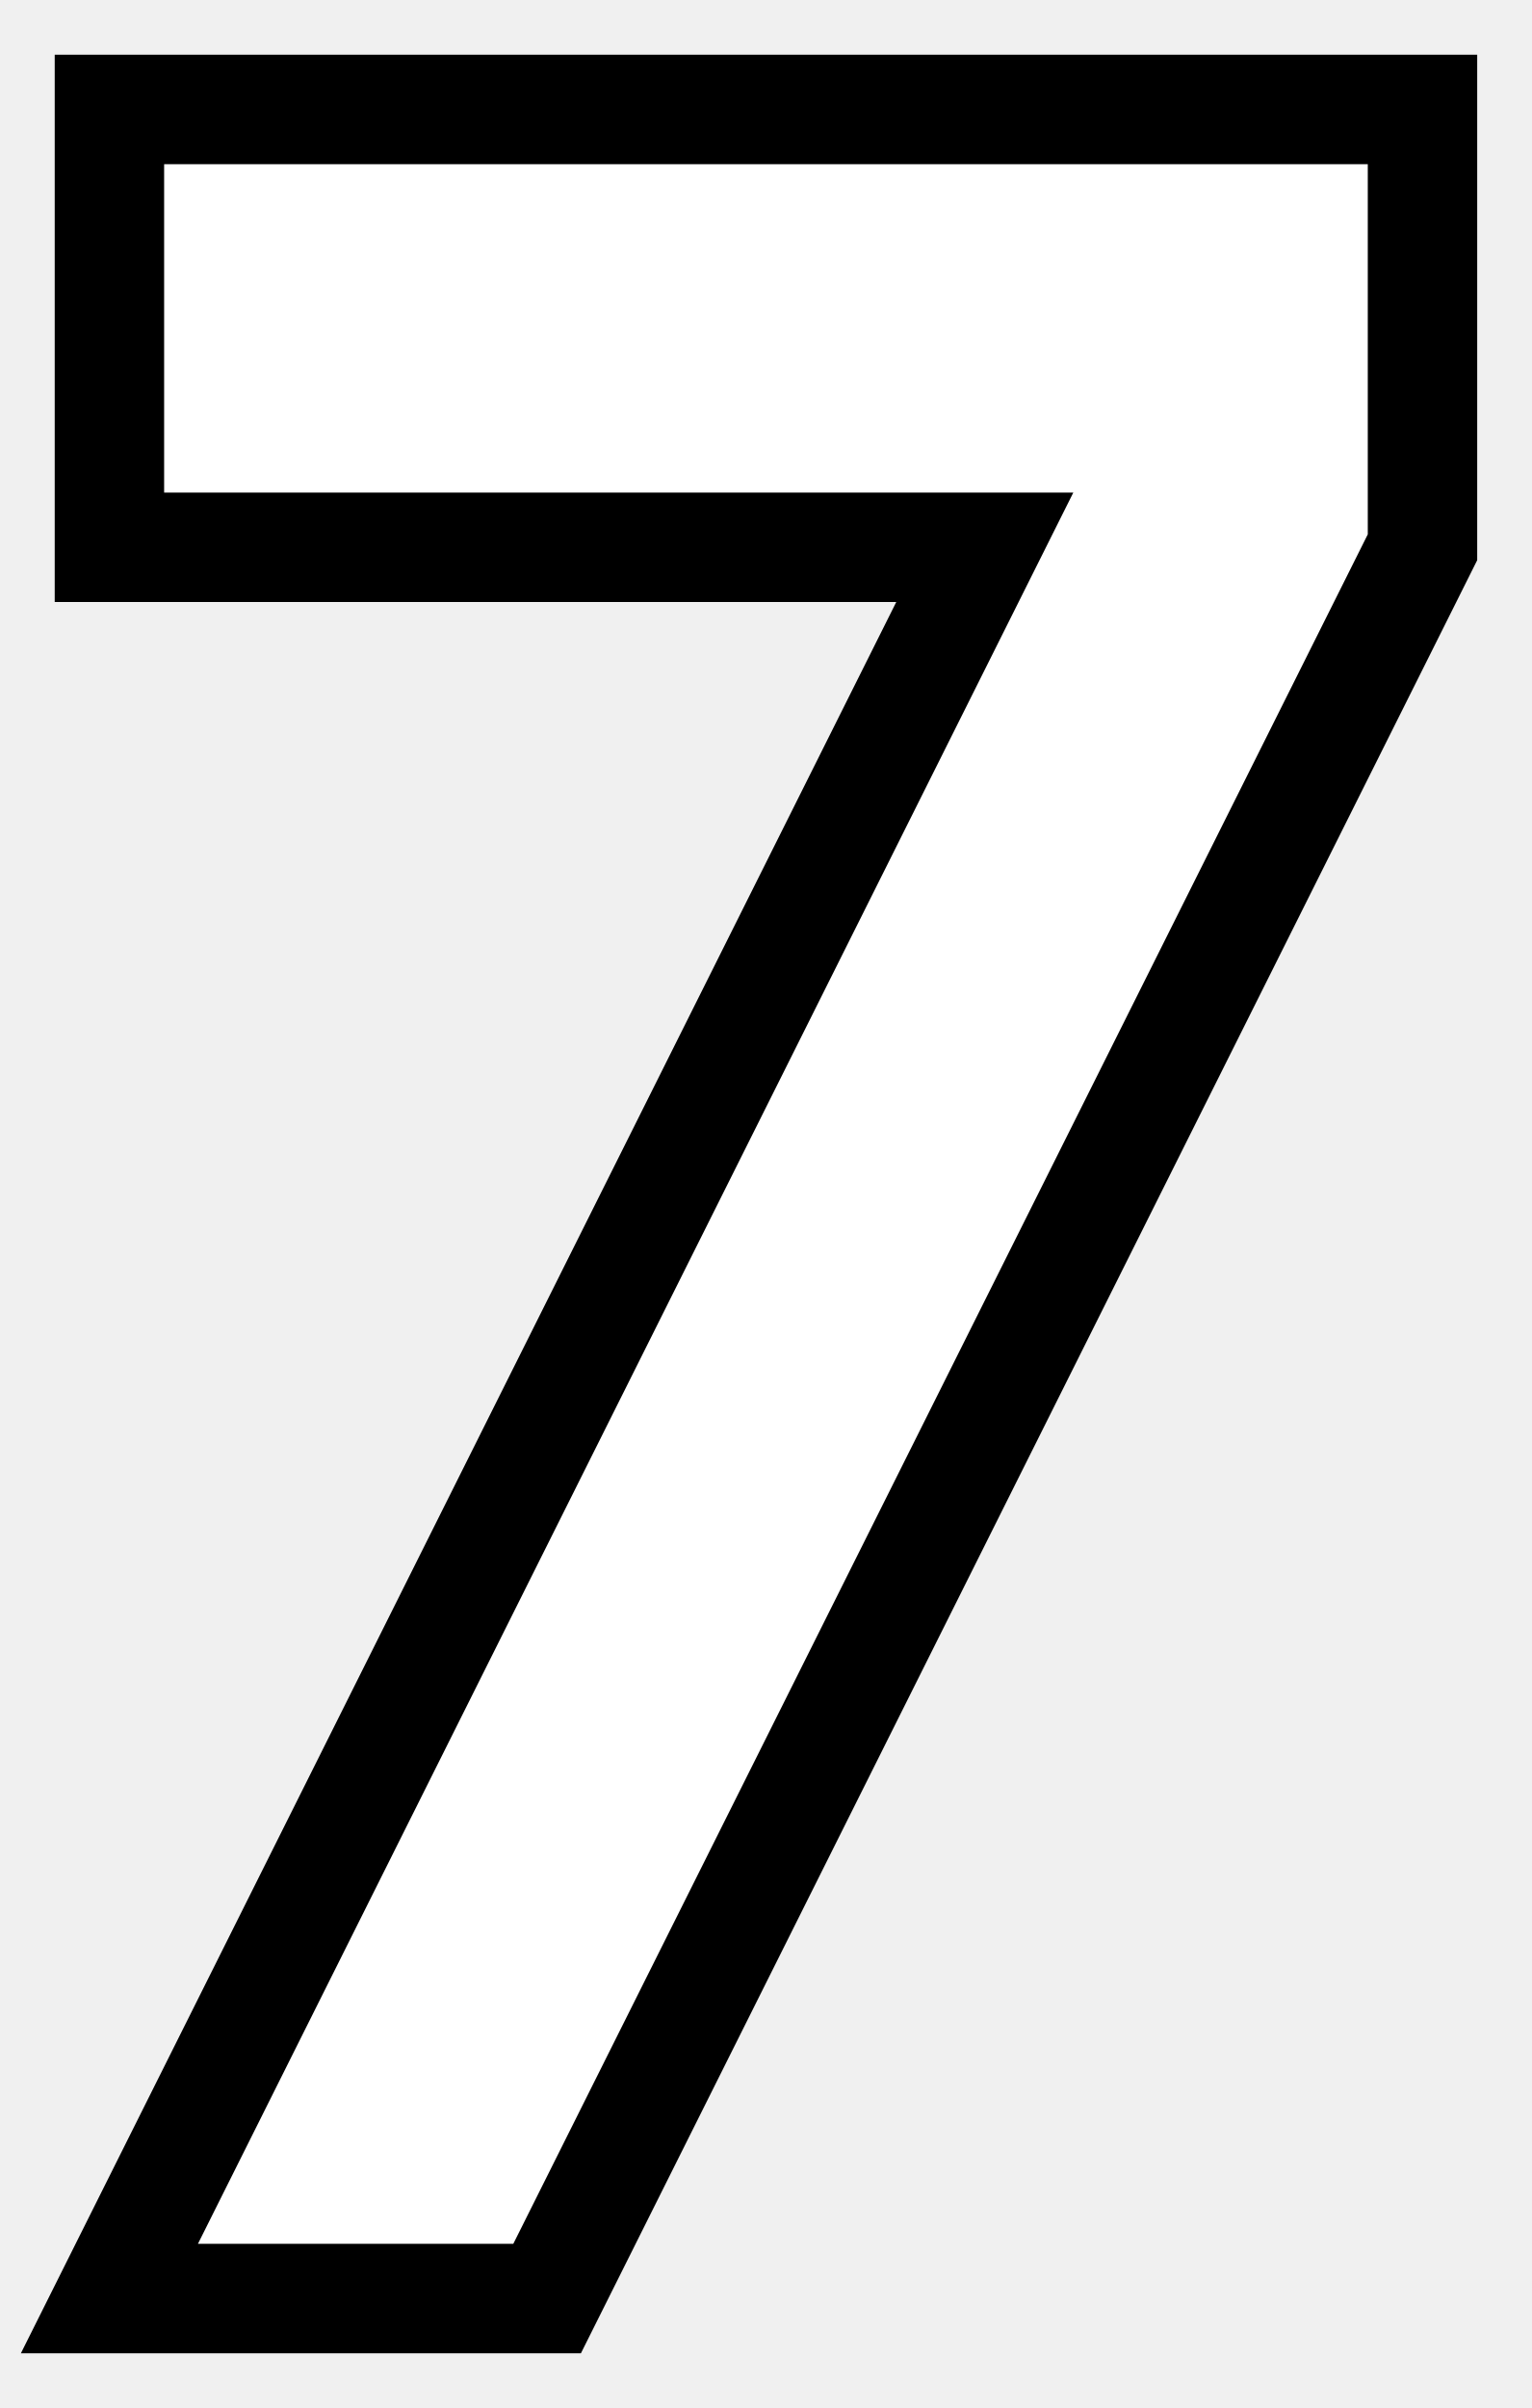
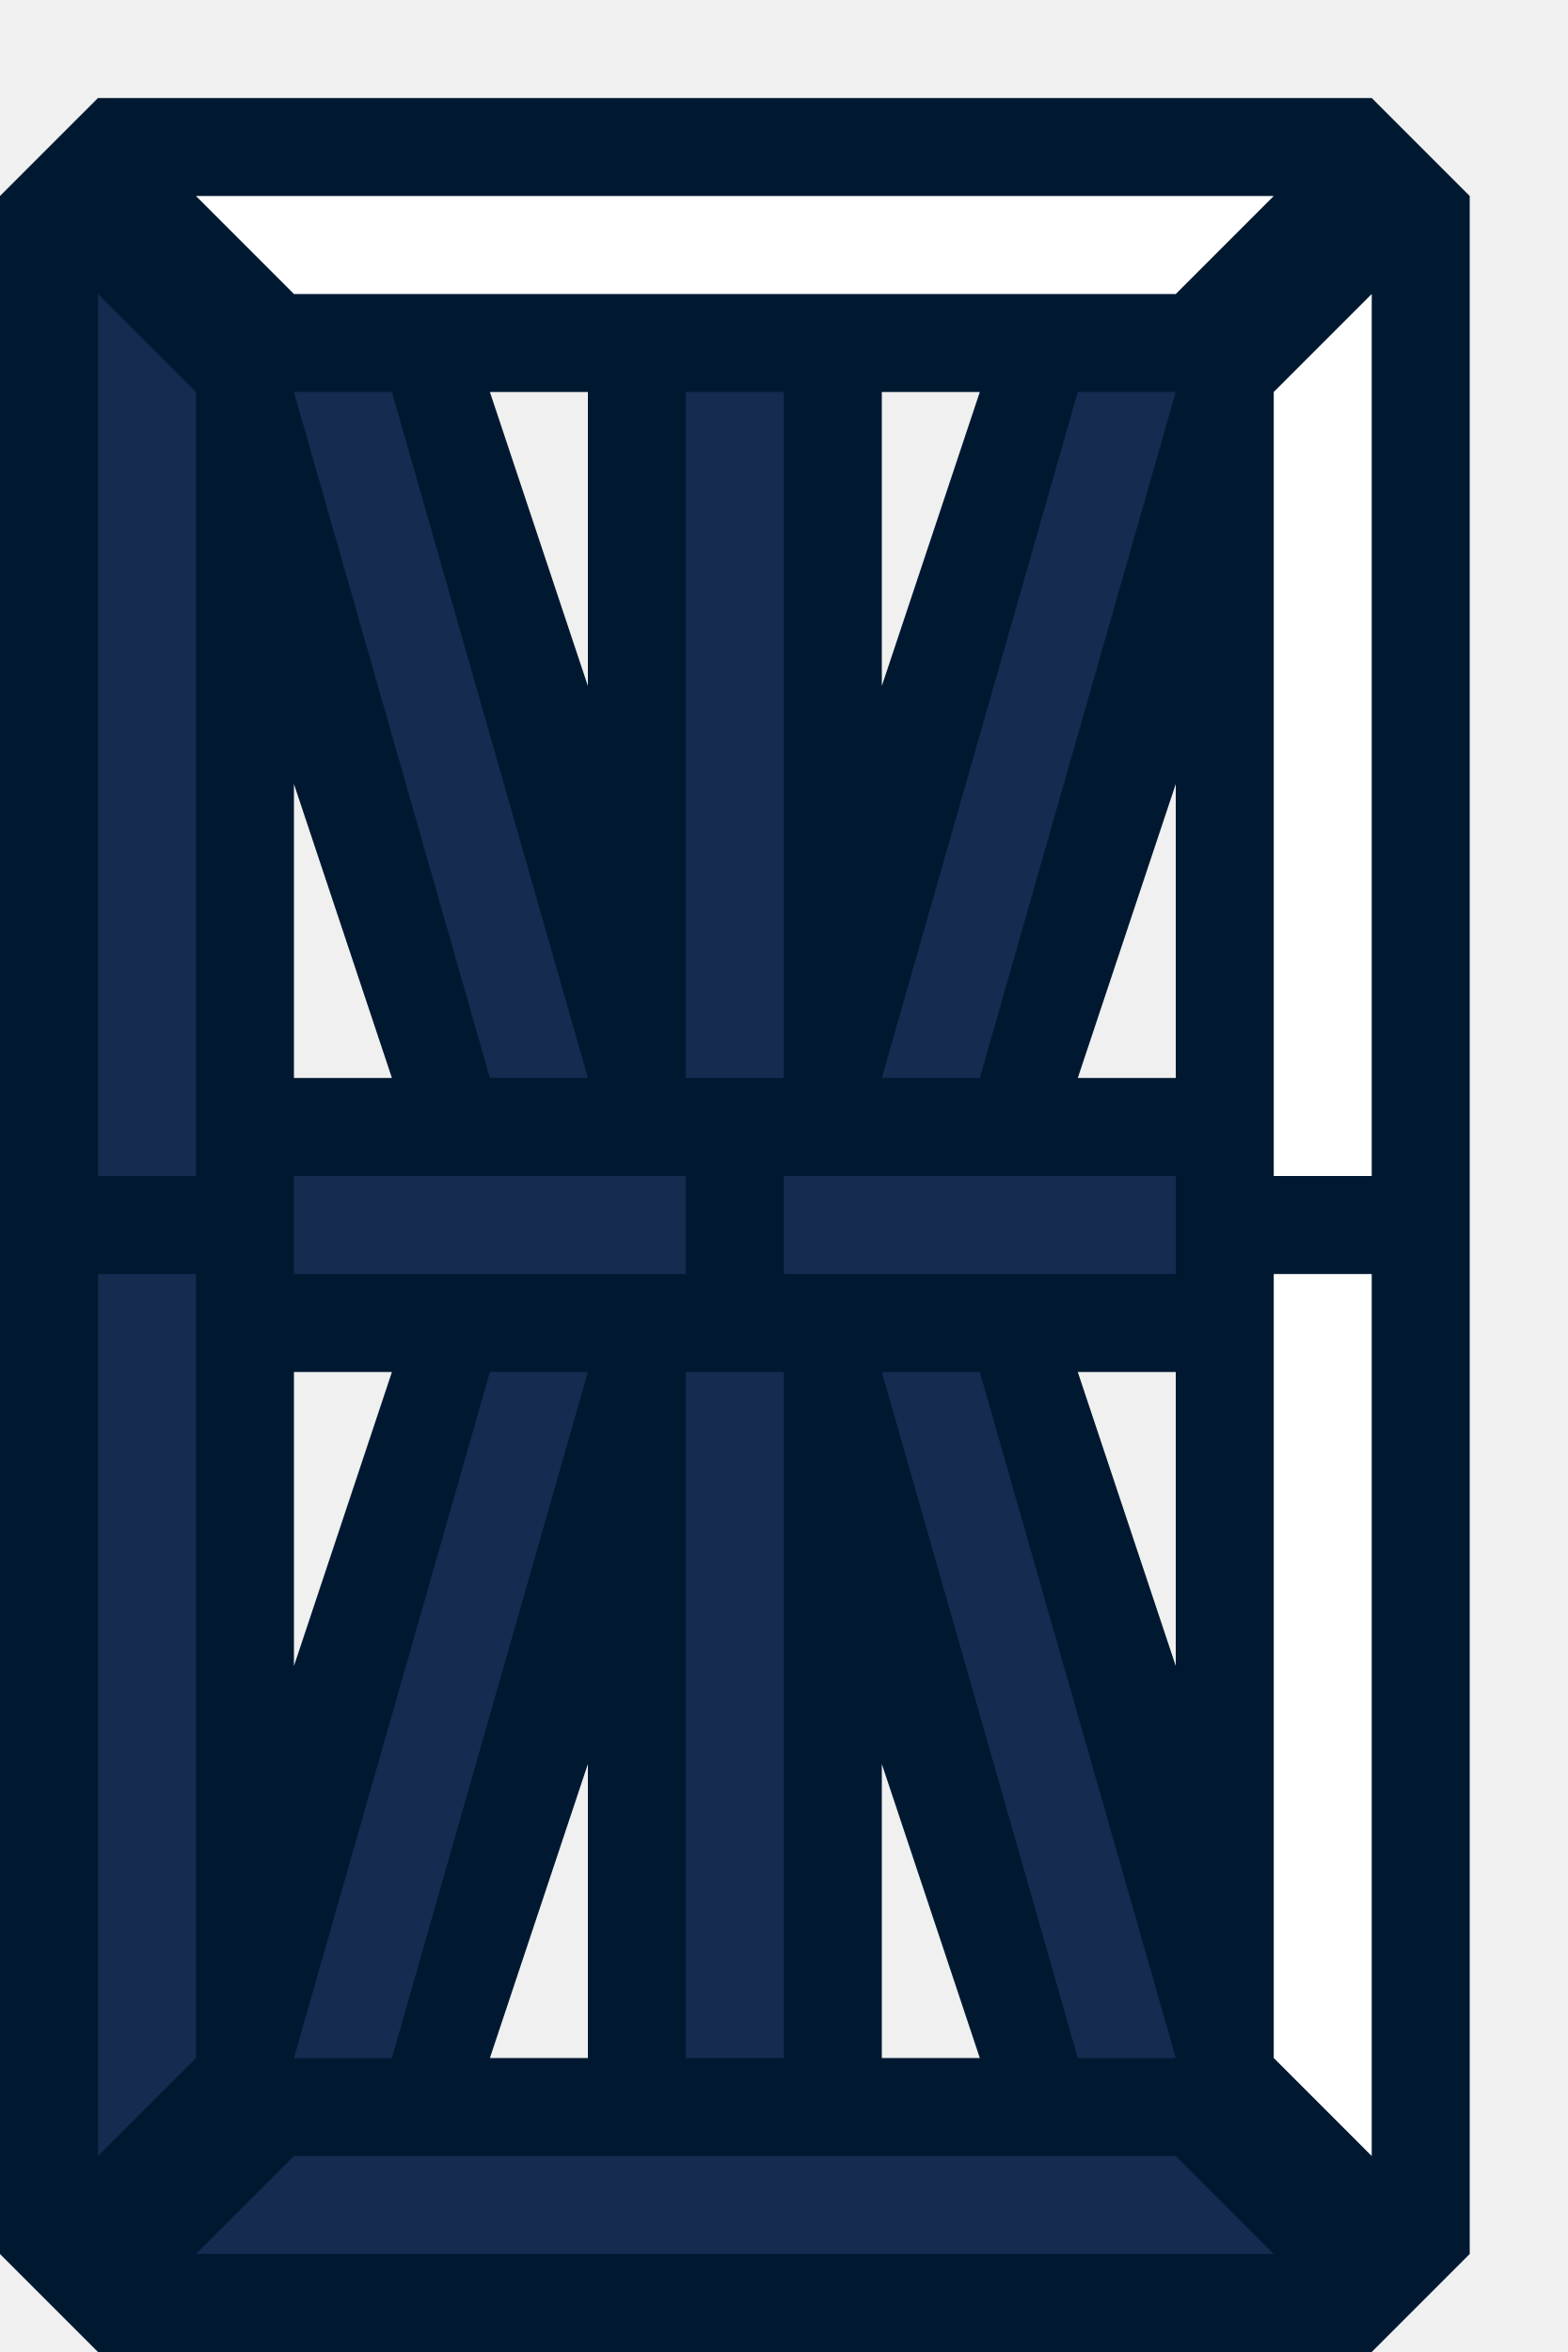
- <svg xmlns="http://www.w3.org/2000/svg" width="14" height="22" viewBox="0 0 14 22" version="1.1" id="svg8">
+ <svg xmlns="http://www.w3.org/2000/svg" width="16" height="24" viewBox="0 0 16 24" version="1.1" id="svg8">
  <defs id="defs2" />
-   <path style="fill:#ffffff;fill-opacity:1;stroke:#000000;stroke-opacity:1" d="M 13,5 5,21 H 1 L 9,5 H 1 V 1 h 12 z" id="path1174" />
+   <path style="fill:#001931;fill-opacity:1;stroke:none;stroke-opacity:1" d="M 1,1 0,2 v 21 l 1,1 h 13 l 1,-1 V 2 L 14,1 Z m 4,3 h 1 v 3 z m 4,0 h 1 L 9,7 Z M 3,8 4,11 H 3 Z m 9,0 v 3 h -1 z m -9,6 h 1 l -1,3 z m 8,0 h 1 v 3 z m -5,4 v 3 H 5 Z m 3,0 1,3 H 9 Z" id="path910" />
+   <path style="fill:#ffffff;fill-opacity:1;stroke:none;stroke-opacity:1" d="m 2,2 1,1 h 9 l 1,-1 z" id="path826" />
+   <path style="fill:#162b50;fill-opacity:1;stroke:none;stroke-opacity:1" d="m 1,3 1,1 v 8 H 1 Z" id="path828" />
+   <rect style="fill:#162b50;fill-opacity:1;stroke:none;stroke-width:1;stroke-opacity:1" id="rect836" width="1" height="7" x="7" y="4" />
+   <rect style="fill:#162b50;fill-opacity:1;stroke:none;stroke-width:1;stroke-opacity:1" id="rect838" width="4" height="1" x="3" y="12" />
+   <path style="fill:#162b50;fill-opacity:1;stroke:none;stroke-opacity:1" d="m 9,11 2,-7 h 1 l -2,7 z" id="path840" />
+   <path style="fill:#162b50;fill-opacity:1;stroke:none;stroke-opacity:1" d="m 2,13 v 8 l -1,1 v -9 z" id="path844" />
+   <path style="fill:#162b50;fill-opacity:1;stroke:none;stroke-opacity:1" d="m 2,23 1,-1 h 9 l 1,1 z" id="path846" />
+   <path style="fill:#ffffff;fill-opacity:1;stroke:none;stroke-opacity:1" d="m 13,21 1,1 v -9 h -1 z" id="path856" />
+   <path style="fill:#ffffff;fill-opacity:1;stroke:none;stroke-opacity:1" d="M 13,12 V 4 l 1,-1 v 9 z" id="path858" />
+   <rect style="fill:#162b50;fill-opacity:1;stroke:none;stroke-width:1;stroke-opacity:1" id="rect860" width="4" height="1" x="8" y="12" />
+   <rect style="fill:#162b50;fill-opacity:1;stroke:none;stroke-width:1;stroke-opacity:1" id="rect836-3" width="1" height="7" x="7" y="14" />
+   <path style="fill:#162b50;fill-opacity:1;stroke:none;stroke-opacity:1" d="M 6,11 4,4 H 3 l 2,7 z" id="path840-6" />
+   <path style="fill:#162b50;fill-opacity:1;stroke:none;stroke-opacity:1" d="m 9,14 2,7 h 1 l -2,-7 z" id="path840-7" />
+   <path style="fill:#162b50;fill-opacity:1;stroke:none;stroke-opacity:1" d="M 6,14 4,21 H 3 l 2,-7 z" id="path840-6-5" />
</svg>
